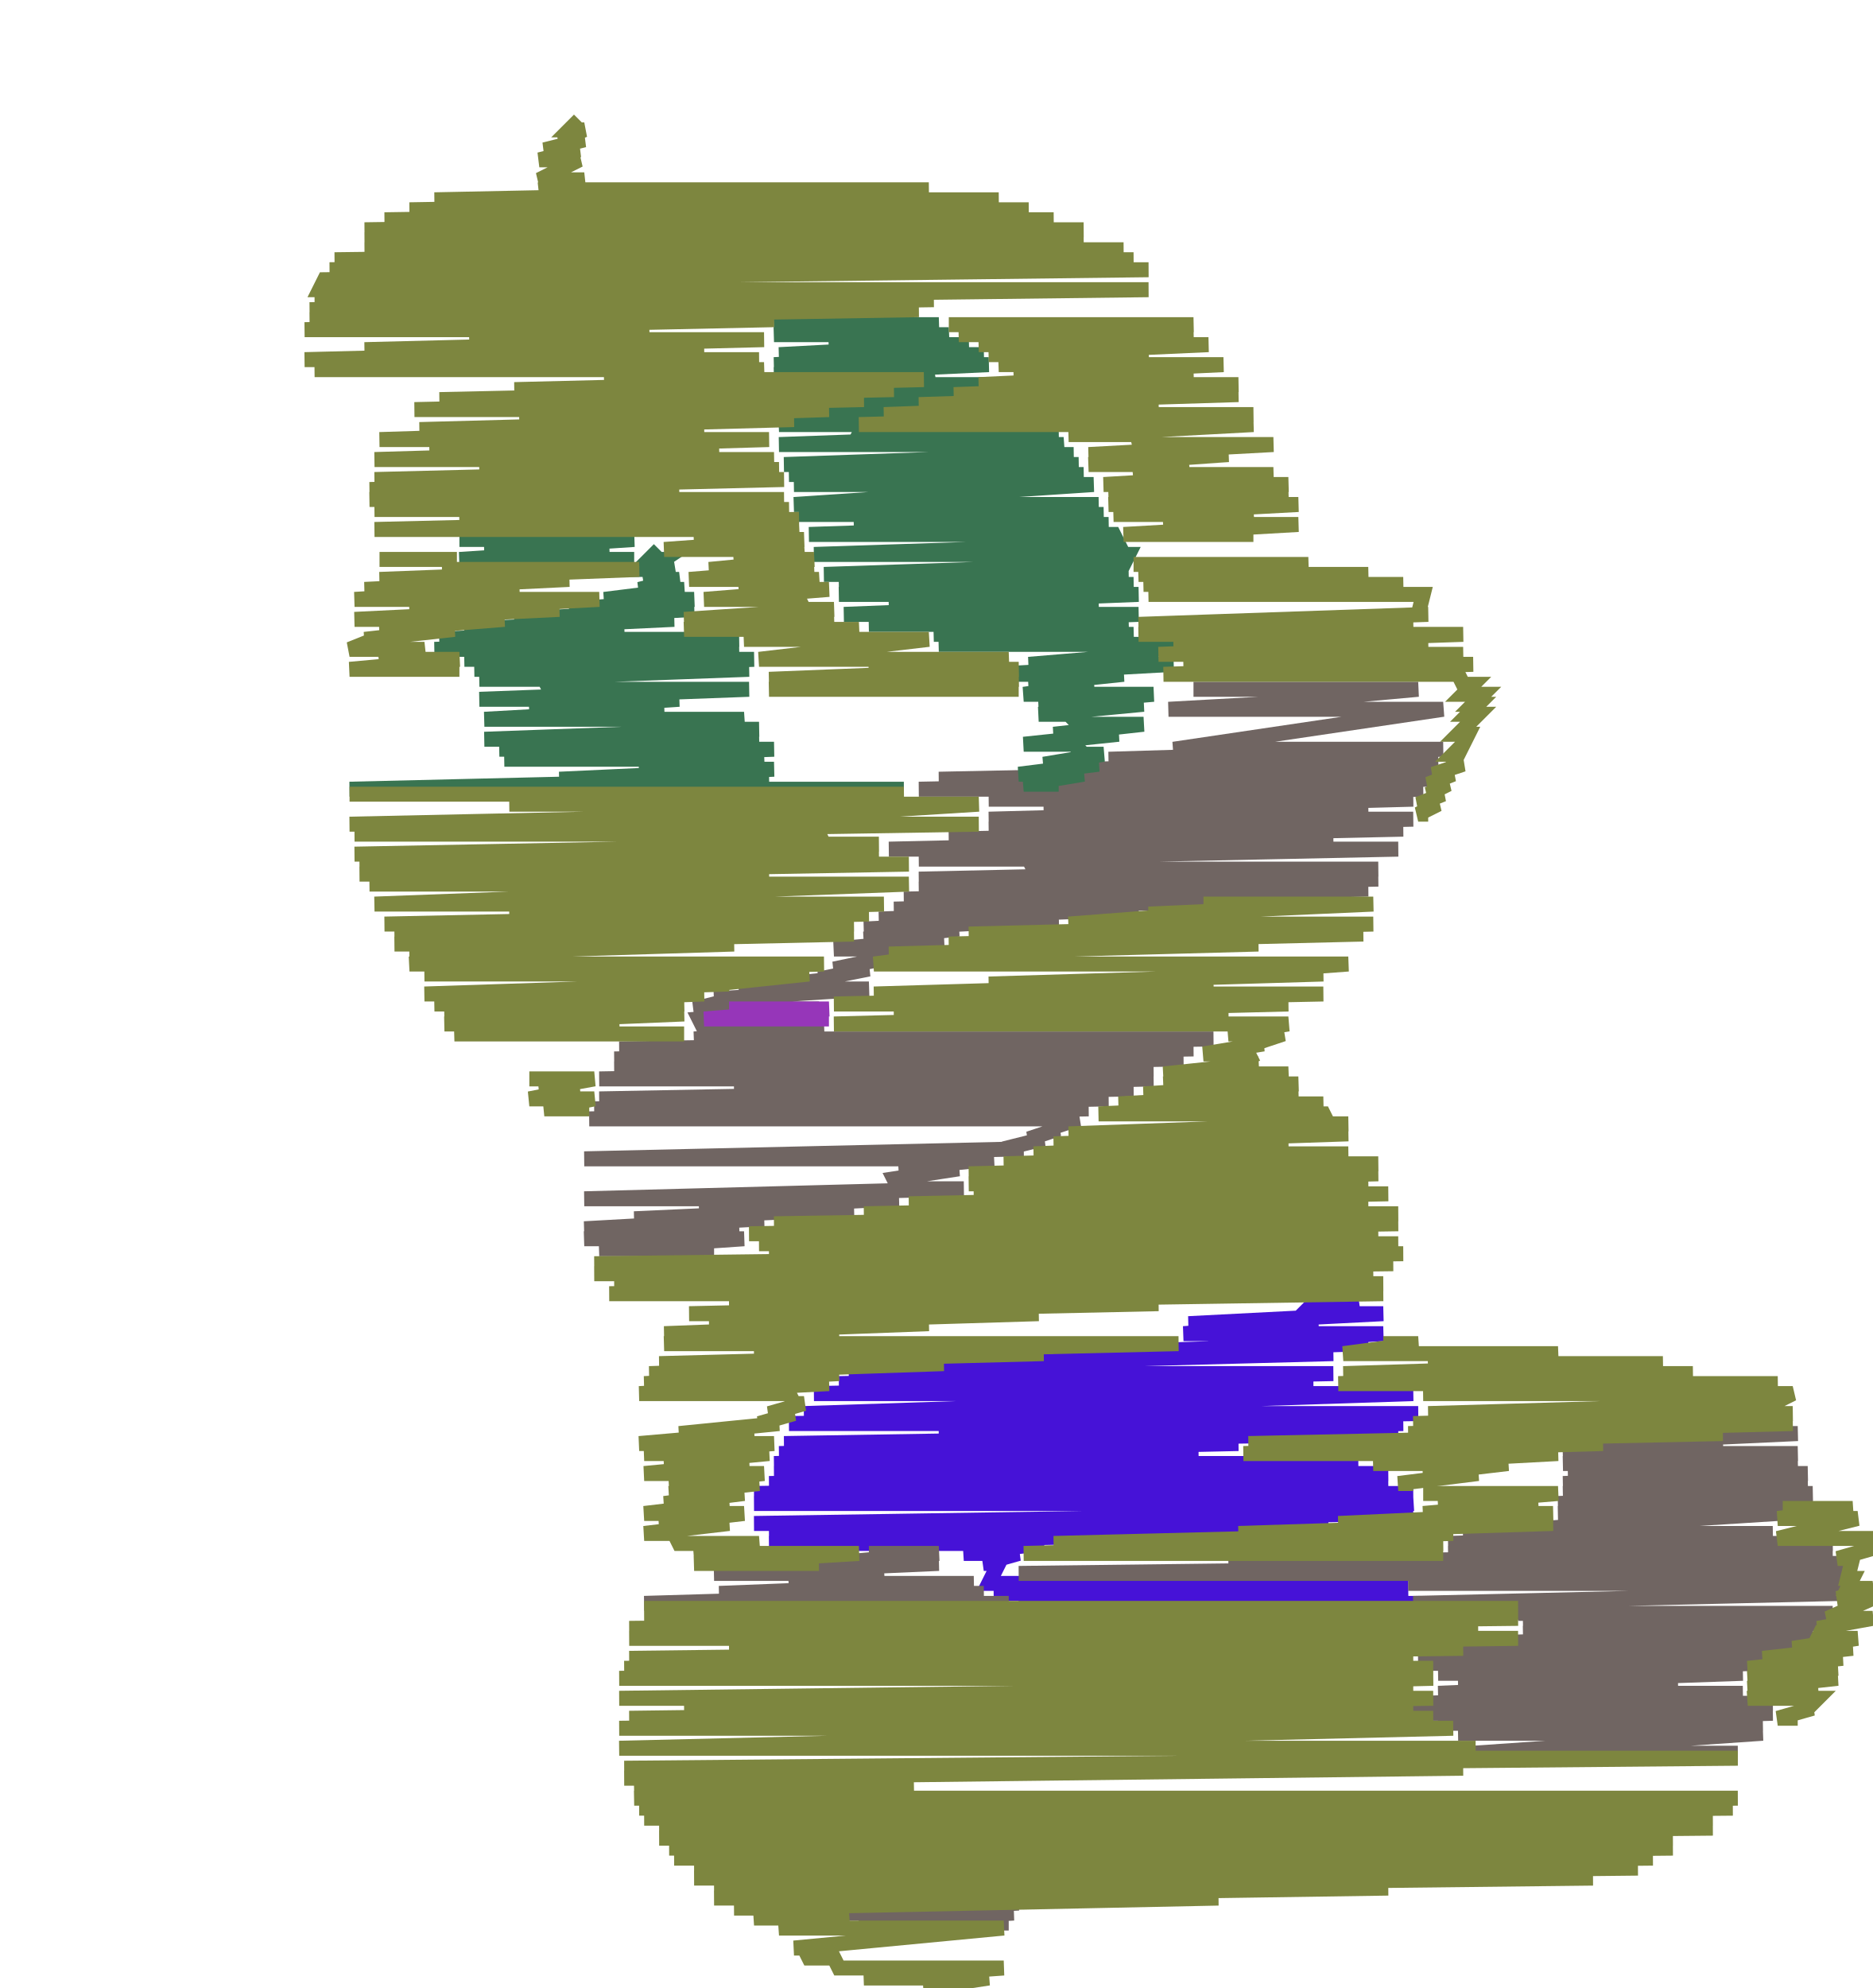
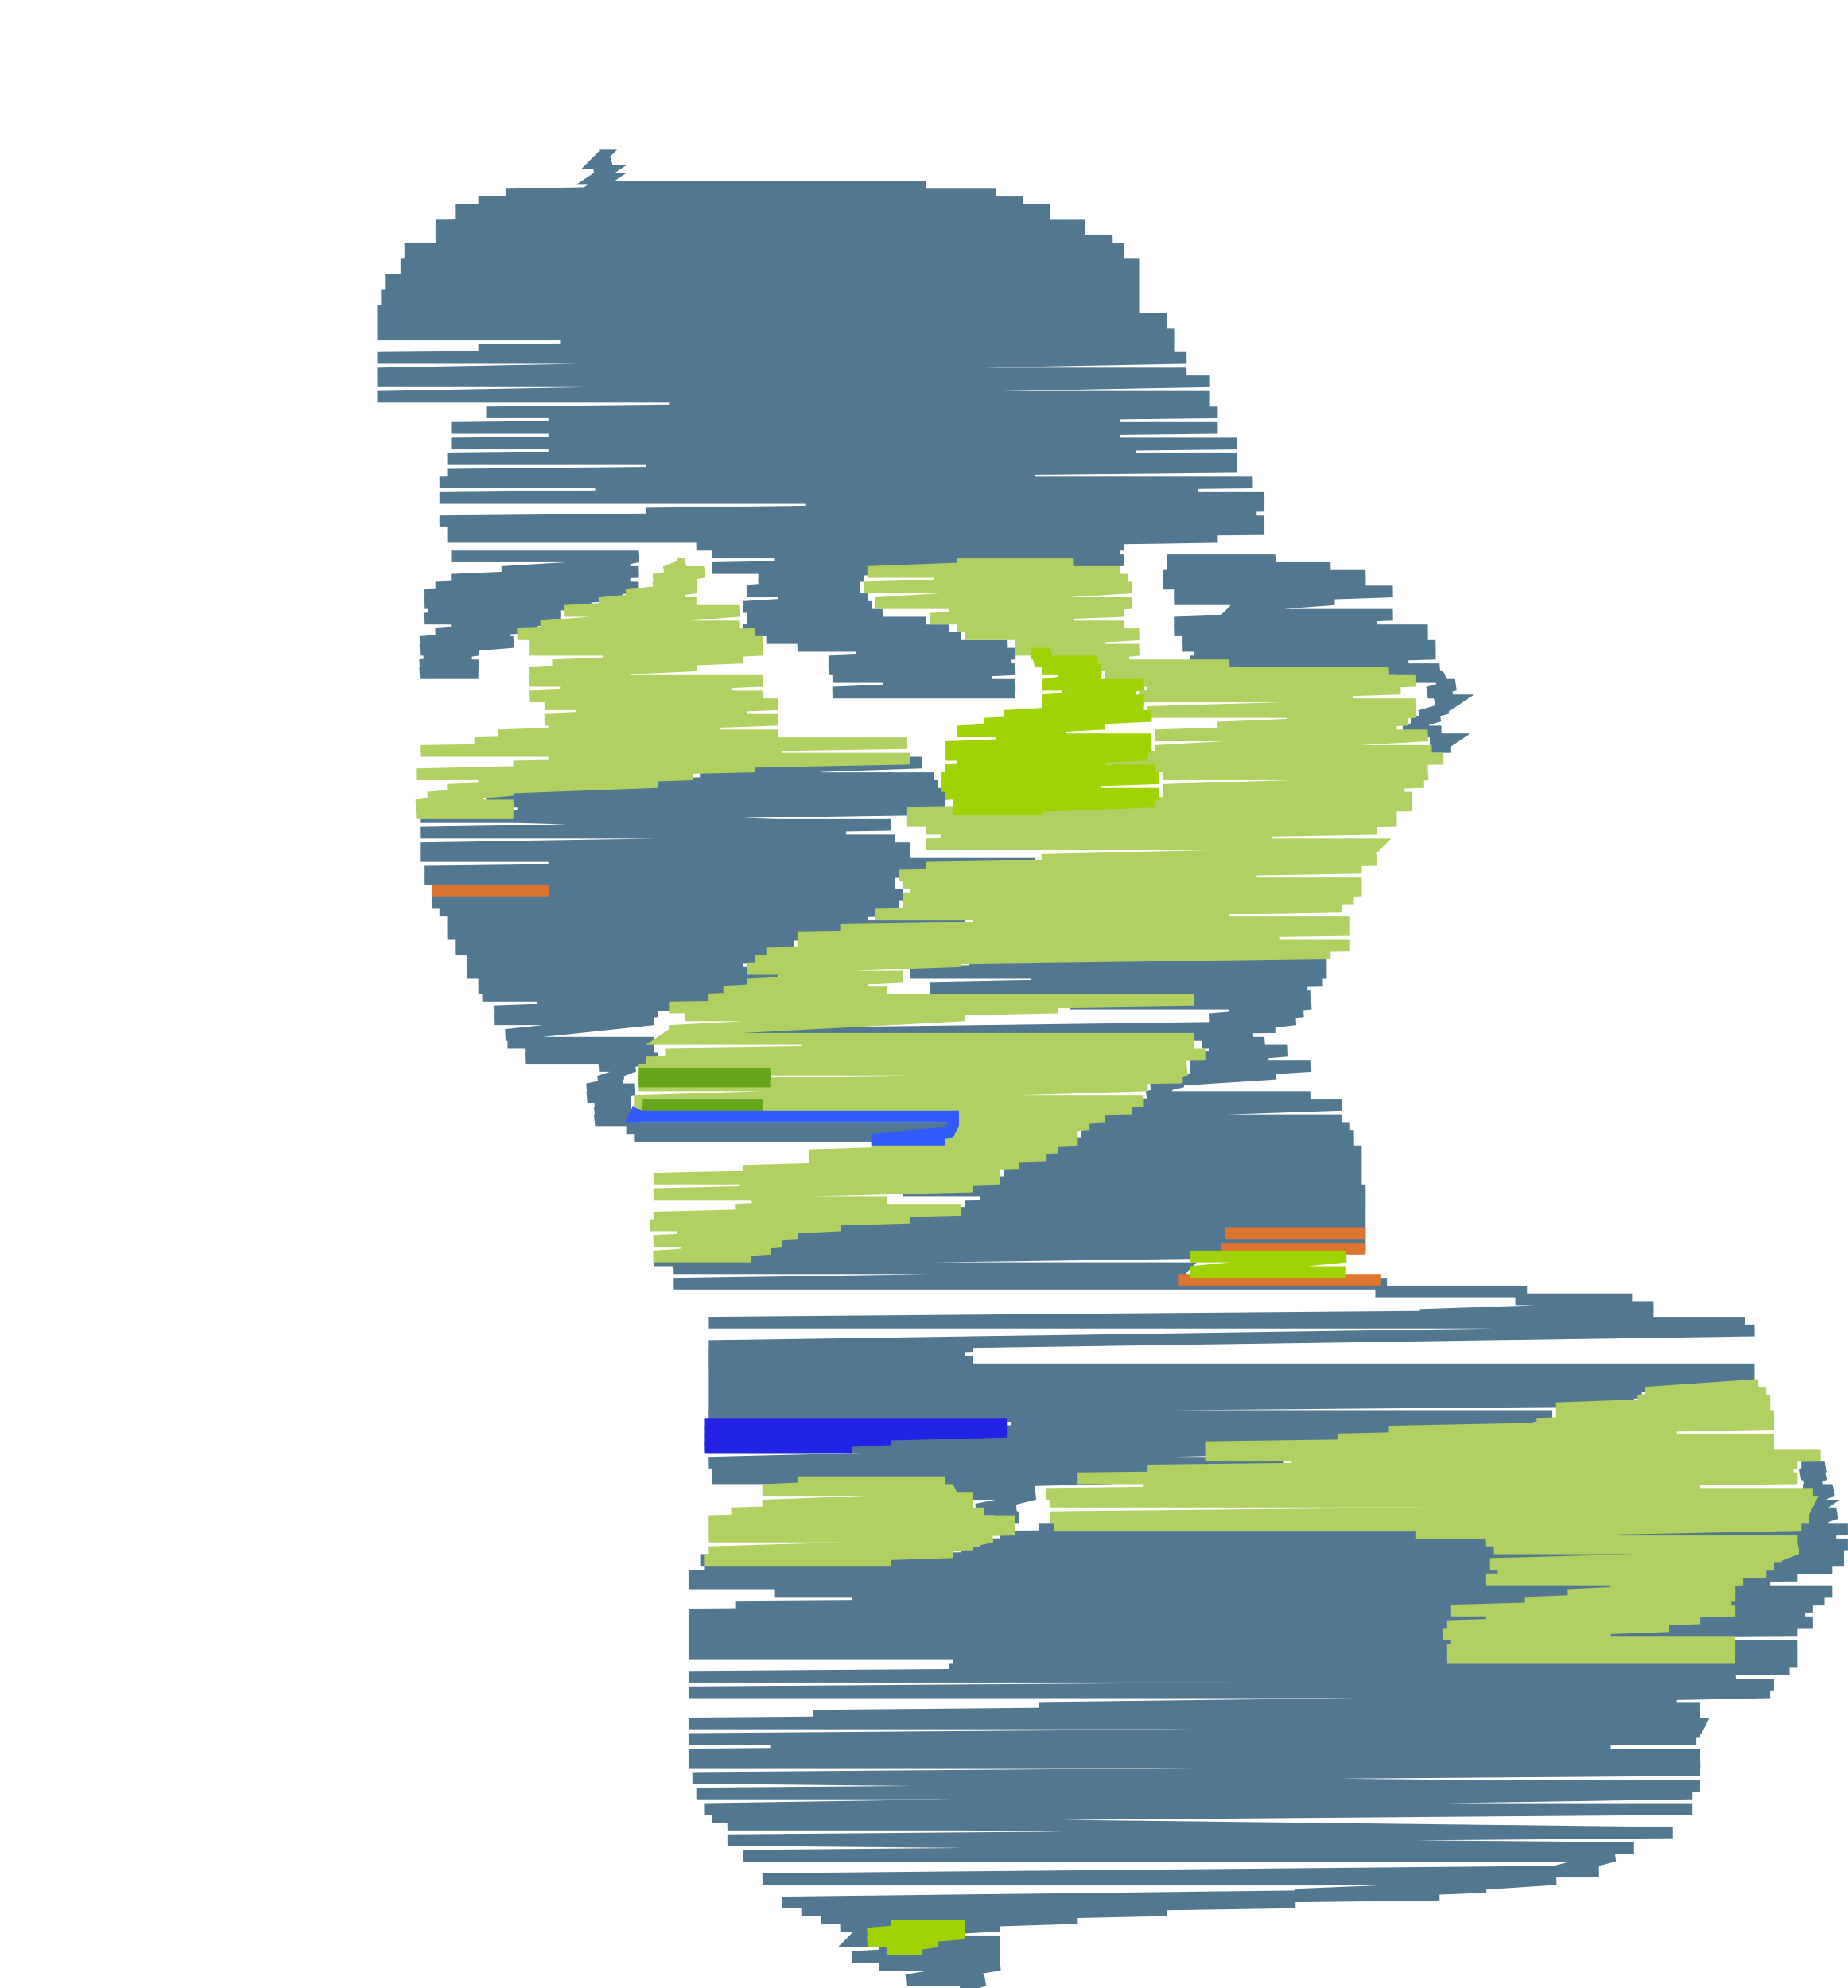
- <svg xmlns="http://www.w3.org/2000/svg" version="1.1" width="375.0" height="398.0" viewBox="0 0 375.0 398.0">
-   <path d="M 257.0,235.0 260.0,235.0 258.0,237.0 261.0,237.0 259.0,239.0 261.0,239.0 259.0,241.0 263.0,241.0 263.0,245.0 264.0,245.0 261.0,247.0 262.0,247.0 263.0,251.0 264.0,251.0 261.0,253.0 262.0,253.0 261.0,257.0 265.0,257.0 263.0,259.0 265.0,259.0 263.0,261.0 272.0,261.0 265.0,263.0 277.0,263.0 238.0,265.0 264.0,265.0 237.0,267.0 277.0,267.0 242.0,269.0 274.0,269.0 211.0,271.0 267.0,271.0 191.0,273.0 210.0,273.0 170.0,275.0 267.0,275.0 168.0,277.0 263.0,277.0 163.0,279.0 283.0,279.0 161.0,283.0 284.0,283.0 158.0,285.0 281.0,285.0 188.0,287.0 280.0,287.0 157.0,289.0 248.0,289.0 156.0,291.0 240.0,291.0 155.0,293.0 272.0,293.0 155.0,295.0 278.0,295.0 154.0,297.0 278.0,297.0 151.0,299.0 283.0,299.0 151.0,301.0 283.0,301.0 267.0,303.0 283.0,303.0 151.0,305.0 266.0,305.0 154.0,307.0 247.0,307.0 154.0,309.0 209.0,309.0 193.0,311.0 204.0,311.0 197.0,313.0 200.0,313.0 198.0,317.0 282.0,317.0 199.0,319.0 282.0,319.0 204.0,321.0 282.0,321.0 281.0,323.0 282.0,323.0 204.0,325.0 280.0,325.0 205.0,327.0 272.0,327.0 205.0,329.0 261.0,329.0 206.0,331.0 280.0,331.0 208.0,333.0 278.0,333.0 208.0,335.0 277.0,335.0 209.0,337.0 275.0,337.0 210.0,339.0 273.0,339.0 210.0,341.0 273.0,341.0 211.0,343.0 272.0,343.0 211.0,345.0 263.0,345.0" fill="none" stroke="#4612d7" stroke-width="3" />
-   <path d="M 162.0,381.0 204.0,381.0 168.0,383.0 203.0,383.0 172.0,385.0 202.0,385.0" fill="none" stroke="#706562" stroke-width="3" />
-   <path d="M 174.0,311.0 188.0,311.0 166.0,313.0 188.0,313.0 143.0,315.0 177.0,315.0 158.0,317.0 195.0,317.0 144.0,319.0 197.0,319.0 129.0,321.0 202.0,321.0 139.0,323.0 202.0,323.0 201.0,327.0 203.0,327.0" fill="none" stroke="#706562" stroke-width="3" />
-   <path d="M 347.0,287.0 360.0,287.0 317.0,289.0 345.0,289.0 313.0,291.0 360.0,291.0 313.0,293.0 360.0,293.0 314.0,295.0 362.0,295.0 313.0,297.0 362.0,297.0 313.0,299.0 363.0,299.0 312.0,301.0 363.0,301.0 312.0,303.0 356.0,303.0 293.0,307.0 355.0,307.0 290.0,309.0 367.0,309.0 290.0,311.0 367.0,311.0 246.0,313.0 370.0,313.0 204.0,315.0 370.0,315.0 282.0,317.0 369.0,317.0 367.0,319.0 369.0,319.0 283.0,321.0 304.0,321.0 305.0,323.0 367.0,323.0 305.0,325.0 365.0,325.0 305.0,327.0 363.0,327.0 295.0,329.0 363.0,329.0 284.0,331.0 358.0,331.0 284.0,333.0 352.0,333.0 288.0,335.0 349.0,335.0 292.0,337.0 336.0,337.0 288.0,339.0 349.0,339.0 285.0,341.0 355.0,341.0 279.0,343.0 355.0,343.0 288.0,345.0 353.0,345.0 292.0,347.0 353.0,347.0 295.0,351.0 348.0,351.0" fill="none" stroke="#706562" stroke-width="3" />
-   <path d="M 239.0,138.0 284.0,138.0 262.0,140.0 270.0,140.0 234.0,142.0 289.0,142.0 235.0,150.0 289.0,150.0 222.0,152.0 288.0,152.0 219.0,154.0 287.0,154.0 188.0,156.0 286.0,156.0 184.0,158.0 285.0,158.0 198.0,160.0 283.0,160.0 209.0,162.0 274.0,162.0 198.0,164.0 283.0,164.0 198.0,166.0 281.0,166.0 190.0,168.0 267.0,168.0 178.0,170.0 280.0,170.0 184.0,172.0 206.0,172.0 207.0,174.0 276.0,174.0 184.0,176.0 276.0,176.0 184.0,178.0 274.0,178.0 181.0,180.0 263.0,180.0 179.0,182.0 228.0,182.0 176.0,184.0 212.0,184.0 173.0,186.0 192.0,186.0 173.0,188.0 189.0,188.0 167.0,190.0 186.0,190.0 167.0,194.0 174.0,194.0 164.0,196.0 167.0,196.0 148.0,198.0 174.0,198.0 143.0,200.0 147.0,200.0 139.0,202.0 164.0,202.0 140.0,204.0 140.0,204.0 141.0,206.0 165.0,206.0 139.0,208.0 243.0,208.0 124.0,210.0 239.0,210.0 123.0,212.0 237.0,212.0 123.0,214.0 231.0,214.0 120.0,216.0 231.0,216.0 147.0,218.0 227.0,218.0 120.0,220.0 222.0,220.0 119.0,222.0 218.0,222.0 118.0,224.0 216.0,224.0 210.0,226.0 212.0,226.0 206.0,228.0 209.0,228.0 201.0,230.0 205.0,230.0 117.0,232.0 199.0,232.0 180.0,234.0 192.0,234.0 179.0,236.0 179.0,236.0 180.0,238.0 193.0,238.0 117.0,240.0 180.0,240.0 140.0,242.0 171.0,242.0 127.0,244.0 153.0,244.0 117.0,246.0 148.0,246.0 117.0,248.0 149.0,248.0 120.0,250.0 143.0,250.0" fill="none" stroke="#706562" stroke-width="3" />
-   <path d="M 132.0,110.0 132.0,110.0 130.0,112.0 133.0,112.0 130.0,114.0 135.0,114.0 129.0,116.0 136.0,116.0 128.0,118.0 137.0,118.0 121.0,120.0 139.0,120.0 114.0,122.0 139.0,122.0 103.0,124.0 135.0,124.0 93.0,126.0 125.0,126.0 88.0,128.0 148.0,128.0 87.0,130.0 148.0,130.0 93.0,132.0 151.0,132.0 95.0,134.0 150.0,134.0 96.0,136.0 109.0,136.0 110.0,138.0 150.0,138.0 96.0,140.0 136.0,140.0 106.0,142.0 133.0,142.0 97.0,144.0 149.0,144.0 134.0,146.0 152.0,146.0 97.0,148.0 152.0,148.0 100.0,150.0 155.0,150.0 101.0,152.0 153.0,152.0 128.0,154.0 155.0,154.0 112.0,156.0 154.0,156.0 70.0,158.0 181.0,158.0" fill="none" stroke="#397451" stroke-width="3" />
-   <path d="M 92.0,108.0 127.0,108.0 97.0,110.0 122.0,110.0 92.0,112.0 127.0,112.0" fill="none" stroke="#397451" stroke-width="3" />
-   <path d="M 157.0,63.0 183.0,63.0 155.0,65.0 188.0,65.0 155.0,67.0 190.0,67.0 166.0,69.0 194.0,69.0 156.0,71.0 197.0,71.0 155.0,73.0 198.0,73.0 155.0,75.0 187.0,75.0 181.0,77.0 198.0,77.0 176.0,79.0 194.0,79.0 168.0,81.0 187.0,81.0 161.0,83.0 180.0,83.0 156.0,85.0 173.0,85.0 172.0,87.0 212.0,87.0 156.0,89.0 213.0,89.0 199.0,91.0 215.0,91.0 157.0,93.0 216.0,93.0 158.0,95.0 217.0,95.0 159.0,97.0 219.0,97.0 159.0,101.0 220.0,101.0 160.0,103.0 221.0,103.0 171.0,105.0 222.0,105.0 162.0,107.0 223.0,107.0 224.0,109.0 224.0,109.0 163.0,111.0 226.0,111.0 225.0,113.0 225.0,113.0 165.0,115.0 226.0,115.0 168.0,117.0 227.0,117.0 168.0,119.0 228.0,119.0 178.0,121.0 220.0,121.0 169.0,123.0 228.0,123.0 174.0,125.0 226.0,125.0 187.0,127.0 227.0,127.0 188.0,129.0 233.0,129.0 230.0,131.0 230.0,131.0 206.0,133.0 235.0,133.0 199.0,135.0 225.0,135.0 206.0,137.0 219.0,137.0 205.0,139.0 231.0,139.0 208.0,141.0 229.0,141.0 208.0,143.0 214.0,143.0 216.0,145.0 229.0,145.0 211.0,147.0 224.0,147.0 205.0,149.0 215.0,149.0 217.0,151.0 221.0,151.0 209.0,153.0 220.0,153.0 204.0,155.0 217.0,155.0 205.0,157.0 212.0,157.0" fill="none" stroke="#397451" stroke-width="3" />
-   <path d="M 129.0,322.0 304.0,322.0 129.0,324.0 304.0,324.0 126.0,326.0 296.0,326.0 126.0,328.0 304.0,328.0 146.0,330.0 293.0,330.0 126.0,332.0 283.0,332.0 125.0,334.0 287.0,334.0 124.0,336.0 287.0,336.0 207.0,338.0 283.0,338.0 124.0,340.0 287.0,340.0 137.0,342.0 283.0,342.0 126.0,344.0 287.0,344.0 124.0,346.0 291.0,346.0 124.0,350.0 294.0,350.0 294.0,352.0 348.0,352.0 125.0,354.0 293.0,354.0 125.0,356.0 182.0,356.0 127.0,358.0 183.0,358.0 127.0,360.0 348.0,360.0 128.0,362.0 347.0,362.0 129.0,364.0 343.0,364.0 132.0,366.0 343.0,366.0 132.0,368.0 335.0,368.0 134.0,370.0 335.0,370.0 135.0,372.0 331.0,372.0 139.0,374.0 328.0,374.0 139.0,376.0 319.0,376.0 143.0,378.0 278.0,378.0 143.0,380.0 244.0,380.0 147.0,382.0 166.0,382.0 151.0,384.0 170.0,384.0 156.0,386.0 201.0,386.0 159.0,390.0 161.0,390.0 162.0,392.0 167.0,392.0 168.0,394.0 201.0,394.0 173.0,396.0 198.0,396.0 185.0,398.0 193.0,398.0" fill="none" stroke="#7d863f" stroke-width="3" />
-   <path d="M 357.0,302.0 371.0,302.0 356.0,304.0 372.0,304.0 356.0,308.0 374.0,308.0 374.0,310.0 375.0,310.0 368.0,312.0 371.0,312.0 370.0,316.0 371.0,316.0 370.0,318.0 375.0,318.0 368.0,320.0 375.0,320.0 366.0,324.0 375.0,324.0 364.0,326.0 365.0,326.0 364.0,328.0 372.0,328.0 359.0,330.0 371.0,330.0 353.0,332.0 369.0,332.0 350.0,334.0 368.0,334.0 350.0,336.0 368.0,336.0 350.0,338.0 364.0,338.0 350.0,340.0 364.0,340.0 362.0,342.0 363.0,342.0 356.0,344.0 360.0,344.0" fill="none" stroke="#7d863f" stroke-width="3" />
-   <path d="M 285.0,299.0 312.0,299.0 288.0,301.0 308.0,301.0 285.0,303.0 311.0,303.0 268.0,305.0 311.0,305.0 248.0,307.0 291.0,307.0 211.0,309.0 289.0,309.0 205.0,311.0 289.0,311.0" fill="none" stroke="#7d863f" stroke-width="3" />
-   <path d="M 277.0,269.0 284.0,269.0 269.0,271.0 312.0,271.0 286.0,273.0 333.0,273.0 269.0,275.0 339.0,275.0 268.0,277.0 356.0,277.0 285.0,279.0 359.0,279.0 355.0,281.0 355.0,281.0 286.0,283.0 359.0,283.0 283.0,285.0 359.0,285.0 282.0,287.0 345.0,287.0 250.0,289.0 321.0,289.0 249.0,291.0 312.0,291.0 275.0,293.0 302.0,293.0 285.0,295.0 296.0,295.0 280.0,297.0 283.0,297.0" fill="none" stroke="#7d863f" stroke-width="3" />
-   <path d="M 106.0,216.0 119.0,216.0 108.0,218.0 116.0,218.0 106.0,220.0 119.0,220.0 109.0,222.0 118.0,222.0" fill="none" stroke="#7d863f" stroke-width="3" />
-   <path d="M 241.0,181.0 275.0,181.0 230.0,183.0 240.0,183.0 214.0,185.0 275.0,185.0 194.0,187.0 273.0,187.0 190.0,189.0 252.0,189.0 178.0,191.0 190.0,191.0 175.0,193.0 270.0,193.0 243.0,195.0 265.0,195.0 198.0,197.0 243.0,197.0 175.0,199.0 265.0,199.0 167.0,201.0 258.0,201.0 179.0,203.0 246.0,203.0 167.0,205.0 258.0,205.0 246.0,207.0 257.0,207.0 251.0,209.0 253.0,209.0 241.0,211.0 250.0,211.0 251.0,213.0 252.0,213.0 233.0,215.0 258.0,215.0 233.0,217.0 260.0,217.0 229.0,219.0 260.0,219.0 224.0,221.0 265.0,221.0 220.0,223.0 265.0,223.0 266.0,225.0 270.0,225.0 214.0,227.0 270.0,227.0 211.0,229.0 258.0,229.0 207.0,231.0 270.0,231.0 201.0,233.0 276.0,233.0 194.0,235.0 276.0,235.0 194.0,237.0 274.0,237.0 195.0,239.0 278.0,239.0 182.0,241.0 274.0,241.0 173.0,243.0 280.0,243.0 155.0,245.0 280.0,245.0 150.0,247.0 276.0,247.0 152.0,249.0 280.0,249.0 154.0,251.0 281.0,251.0 119.0,253.0 279.0,253.0 119.0,255.0 275.0,255.0 123.0,257.0 277.0,257.0 122.0,259.0 277.0,259.0 146.0,261.0 232.0,261.0 138.0,263.0 208.0,263.0 142.0,265.0 186.0,265.0 133.0,267.0 168.0,267.0 133.0,269.0 236.0,269.0 151.0,271.0 209.0,271.0 132.0,273.0 189.0,273.0 130.0,275.0 168.0,275.0 129.0,277.0 166.0,277.0 128.0,279.0 158.0,279.0 159.0,281.0 161.0,281.0 154.0,283.0 159.0,283.0 152.0,285.0 156.0,285.0 136.0,287.0 151.0,287.0 128.0,289.0 155.0,289.0 129.0,291.0 154.0,291.0 133.0,293.0 150.0,293.0 129.0,295.0 153.0,295.0 134.0,297.0 152.0,297.0 134.0,299.0 149.0,299.0 133.0,301.0 146.0,301.0 129.0,303.0 149.0,303.0 132.0,305.0 146.0,305.0 129.0,307.0 135.0,307.0 136.0,309.0 152.0,309.0 139.0,311.0 172.0,311.0 139.0,313.0 164.0,313.0" fill="none" stroke="#7d863f" stroke-width="3" />
-   <path d="M 70.0,159.0 181.0,159.0 102.0,161.0 196.0,161.0 164.0,163.0 164.0,163.0 70.0,165.0 196.0,165.0 71.0,167.0 164.0,167.0 165.0,169.0 176.0,169.0 71.0,171.0 176.0,171.0 72.0,173.0 182.0,173.0 72.0,175.0 154.0,175.0 74.0,177.0 182.0,177.0 75.0,181.0 177.0,181.0 102.0,183.0 174.0,183.0 77.0,185.0 171.0,185.0 79.0,187.0 171.0,187.0 79.0,189.0 147.0,189.0 82.0,191.0 102.0,191.0 82.0,193.0 165.0,193.0 85.0,195.0 162.0,195.0 143.0,197.0 146.0,197.0 85.0,199.0 141.0,199.0 87.0,201.0 137.0,201.0 89.0,203.0 137.0,203.0 89.0,205.0 124.0,205.0 91.0,207.0 137.0,207.0" fill="none" stroke="#7d863f" stroke-width="3" />
-   <path d="M 227.0,113.0 262.0,113.0 228.0,115.0 274.0,115.0 229.0,117.0 281.0,117.0 230.0,119.0 285.0,119.0 284.0,123.0 286.0,123.0 228.0,125.0 283.0,125.0 228.0,127.0 293.0,127.0 235.0,129.0 286.0,129.0 232.0,131.0 293.0,131.0 237.0,133.0 295.0,133.0 233.0,135.0 292.0,135.0 293.0,137.0 295.0,137.0 293.0,139.0 297.0,139.0 295.0,141.0 296.0,141.0 294.0,143.0 296.0,143.0 294.0,145.0 294.0,145.0 292.0,147.0 294.0,147.0 293.0,149.0 293.0,149.0 291.0,151.0 292.0,151.0 291.0,153.0 293.0,153.0 287.0,155.0 291.0,155.0 286.0,157.0 290.0,157.0 286.0,159.0 289.0,159.0 284.0,161.0 288.0,161.0 284.0,163.0 286.0,163.0" fill="none" stroke="#7d863f" stroke-width="3" />
-   <path d="M 76.0,112.0 90.0,112.0 90.0,114.0 128.0,114.0 76.0,116.0 114.0,116.0 73.0,118.0 104.0,118.0 71.0,120.0 120.0,120.0 82.0,122.0 112.0,122.0 71.0,124.0 101.0,124.0 76.0,126.0 91.0,126.0 73.0,128.0 75.0,128.0 70.0,130.0 85.0,130.0 76.0,132.0 92.0,132.0 70.0,134.0 92.0,134.0" fill="none" stroke="#7d863f" stroke-width="3" />
-   <path d="M 190.0,65.0 239.0,65.0 192.0,67.0 239.0,67.0 196.0,69.0 242.0,69.0 198.0,71.0 230.0,71.0 200.0,73.0 245.0,73.0 203.0,75.0 239.0,75.0 196.0,77.0 248.0,77.0 191.0,79.0 248.0,79.0 184.0,81.0 232.0,81.0 177.0,83.0 251.0,83.0 172.0,85.0 251.0,85.0 214.0,87.0 231.0,87.0 227.0,89.0 255.0,89.0 218.0,91.0 246.0,91.0 218.0,93.0 238.0,93.0 227.0,95.0 255.0,95.0 221.0,97.0 258.0,97.0 222.0,99.0 258.0,99.0 222.0,101.0 260.0,101.0 223.0,103.0 251.0,103.0 233.0,105.0 260.0,105.0 225.0,107.0 251.0,107.0" fill="none" stroke="#7d863f" stroke-width="3" />
-   <path d="M 116.0,24.0 116.0,24.0 114.0,26.0 117.0,26.0 112.0,28.0 117.0,28.0 109.0,30.0 116.0,30.0 108.0,32.0 116.0,32.0 108.0,36.0 117.0,36.0 108.0,38.0 186.0,38.0 87.0,40.0 200.0,40.0 82.0,42.0 206.0,42.0 77.0,44.0 211.0,44.0 73.0,46.0 217.0,46.0 73.0,48.0 217.0,48.0 73.0,50.0 225.0,50.0 67.0,52.0 227.0,52.0 66.0,54.0 230.0,54.0 65.0,56.0 65.0,56.0 64.0,58.0 230.0,58.0 63.0,60.0 187.0,60.0 62.0,62.0 184.0,62.0 62.0,64.0 155.0,64.0 61.0,66.0 130.0,66.0 94.0,68.0 153.0,68.0 73.0,70.0 141.0,70.0 61.0,72.0 152.0,72.0 63.0,74.0 153.0,74.0 121.0,76.0 185.0,76.0 103.0,78.0 179.0,78.0 88.0,80.0 173.0,80.0 83.0,82.0 166.0,82.0 104.0,84.0 159.0,84.0 84.0,86.0 141.0,86.0 76.0,88.0 154.0,88.0 86.0,90.0 144.0,90.0 75.0,92.0 155.0,92.0 96.0,94.0 156.0,94.0 75.0,96.0 157.0,96.0 74.0,98.0 136.0,98.0 74.0,100.0 157.0,100.0 75.0,102.0 158.0,102.0 92.0,104.0 160.0,104.0 75.0,106.0 160.0,106.0 139.0,108.0 161.0,108.0 133.0,110.0 161.0,110.0 147.0,112.0 163.0,112.0 142.0,114.0 163.0,114.0 138.0,116.0 164.0,116.0 148.0,118.0 166.0,118.0 141.0,120.0 160.0,120.0 161.0,122.0 167.0,122.0 137.0,124.0 167.0,124.0 137.0,126.0 172.0,126.0 149.0,128.0 186.0,128.0 152.0,132.0 202.0,132.0 174.0,134.0 204.0,134.0 154.0,136.0 204.0,136.0 154.0,138.0 204.0,138.0" fill="none" stroke="#7d863f" stroke-width="3" />
-   <path d="M 146.0,202.0 166.0,202.0 141.0,204.0 166.0,204.0" fill="none" stroke="#9636b9" stroke-width="3" />
+ <svg xmlns="http://www.w3.org/2000/svg" version="1.1" width="475.0" height="511.0" viewBox="0 0 475.0 511.0">
+   <path d="M 463.0,377.0 469.0,377.0 463.0,379.0 469.0,379.0 464.0,381.0 468.0,381.0 464.0,383.0 471.0,383.0 467.0,385.0 467.0,385.0 466.0,387.0 468.0,387.0 465.0,389.0 472.0,389.0 466.0,391.0 470.0,391.0 267.0,393.0 475.0,393.0 257.0,395.0 472.0,395.0 252.0,397.0 475.0,397.0 247.0,399.0 474.0,399.0 180.0,401.0 474.0,401.0 181.0,403.0 471.0,403.0 177.0,405.0 462.0,405.0 177.0,407.0 455.0,407.0 199.0,409.0 471.0,409.0 219.0,411.0 469.0,411.0 189.0,413.0 466.0,413.0 177.0,415.0 464.0,415.0 177.0,417.0 466.0,417.0 177.0,419.0 462.0,419.0 177.0,421.0 446.0,421.0 177.0,423.0 462.0,423.0 177.0,425.0 462.0,425.0 245.0,427.0 462.0,427.0 244.0,429.0 460.0,429.0 177.0,431.0 446.0,431.0 437.0,433.0 456.0,433.0 177.0,435.0 455.0,435.0 358.0,437.0 431.0,437.0 267.0,439.0 437.0,439.0 209.0,441.0 437.0,441.0 177.0,443.0 437.0,443.0 436.0,445.0 437.0,445.0 177.0,447.0 436.0,447.0 198.0,449.0 414.0,449.0 177.0,451.0 437.0,451.0 177.0,453.0 437.0,453.0 403.0,455.0 437.0,455.0 178.0,457.0 179.0,457.0 372.0,459.0 437.0,459.0 179.0,461.0 435.0,461.0 181.0,465.0 435.0,465.0 183.0,467.0 249.0,467.0 187.0,469.0 248.0,469.0 420.0,471.0 430.0,471.0 187.0,473.0 191.0,473.0 415.0,475.0 420.0,475.0 191.0,477.0 415.0,477.0 400.0,481.0 411.0,481.0 196.0,483.0 400.0,483.0 370.0,485.0 382.0,485.0 333.0,487.0 370.0,487.0 201.0,489.0 333.0,489.0 206.0,491.0 300.0,491.0 211.0,493.0 277.0,493.0 216.0,495.0 257.0,495.0 219.0,497.0 221.0,497.0 219.0,499.0 257.0,499.0 226.0,501.0 257.0,501.0 219.0,503.0 257.0,503.0 226.0,505.0 257.0,505.0 233.0,509.0 253.0,509.0 247.0,511.0 251.0,511.0" fill="none" stroke="#517890" stroke-width="3" />
+   <path d="M 249.0,248.0 341.0,248.0 234.0,250.0 341.0,250.0 265.0,252.0 340.0,252.0 239.0,254.0 336.0,254.0 309.0,256.0 337.0,256.0 275.0,258.0 337.0,258.0 316.0,260.0 335.0,260.0 311.0,262.0 333.0,262.0 316.0,264.0 328.0,264.0 176.0,266.0 322.0,266.0 309.0,268.0 325.0,268.0 311.0,270.0 331.0,270.0 307.0,272.0 326.0,272.0 306.0,274.0 337.0,274.0 306.0,276.0 328.0,276.0 297.0,278.0 304.0,278.0 296.0,280.0 301.0,280.0 295.0,282.0 337.0,282.0 293.0,284.0 345.0,284.0 286.0,286.0 291.0,286.0 282.0,288.0 345.0,288.0 279.0,290.0 347.0,290.0 278.0,292.0 348.0,292.0 274.0,294.0 348.0,294.0 271.0,296.0 350.0,296.0 267.0,298.0 350.0,298.0 259.0,300.0 350.0,300.0 258.0,302.0 350.0,302.0 253.0,304.0 350.0,304.0 232.0,306.0 351.0,306.0 252.0,308.0 351.0,308.0 248.0,310.0 351.0,310.0 236.0,312.0 351.0,312.0 218.0,314.0 351.0,314.0 207.0,316.0 351.0,316.0 203.0,318.0 351.0,318.0 200.0,320.0 351.0,320.0 195.0,322.0 313.0,322.0 168.0,324.0 193.0,324.0 173.0,326.0 304.0,326.0 302.0,328.0 305.0,328.0 173.0,330.0 355.0,330.0 355.0,332.0 391.0,332.0 391.0,334.0 418.0,334.0 418.0,336.0 425.0,336.0 365.0,338.0 425.0,338.0 182.0,340.0 447.0,340.0 447.0,342.0 451.0,342.0 182.0,346.0 250.0,346.0 182.0,348.0 248.0,348.0 182.0,350.0 250.0,350.0 182.0,352.0 451.0,352.0 182.0,354.0 451.0,354.0 182.0,356.0 451.0,356.0 182.0,358.0 422.0,358.0 182.0,360.0 420.0,360.0 182.0,362.0 237.0,362.0 182.0,364.0 399.0,364.0 260.0,366.0 394.0,366.0 250.0,368.0 389.0,368.0 221.0,370.0 355.0,370.0 182.0,372.0 342.0,372.0 182.0,376.0 330.0,376.0 183.0,378.0 330.0,378.0 183.0,380.0 286.0,380.0 204.0,382.0 266.0,382.0 246.0,384.0 266.0,384.0 258.0,386.0 261.0,386.0 251.0,388.0 261.0,388.0 256.0,390.0 262.0,390.0" fill="none" stroke="#517890" stroke-width="3" />
+   <path d="M 212.0,196.0 237.0,196.0 180.0,198.0 211.0,198.0 180.0,200.0 240.0,200.0 146.0,202.0 241.0,202.0 126.0,204.0 244.0,204.0 125.0,206.0 243.0,206.0 133.0,208.0 239.0,208.0 108.0,210.0 133.0,210.0 200.0,212.0 229.0,212.0 108.0,214.0 216.0,214.0 216.0,216.0 230.0,216.0 108.0,218.0 234.0,218.0 108.0,220.0 234.0,220.0 141.0,222.0 266.0,222.0 109.0,224.0 236.0,224.0 109.0,226.0 230.0,226.0 111.0,228.0 230.0,228.0 111.0,230.0 232.0,230.0 111.0,232.0 231.0,232.0 113.0,234.0 230.0,234.0 115.0,236.0 223.0,236.0 115.0,238.0 248.0,238.0 115.0,240.0 214.0,240.0 117.0,242.0 204.0,242.0 117.0,244.0 203.0,244.0 120.0,246.0 195.0,246.0 120.0,248.0 191.0,248.0 120.0,250.0 200.0,250.0 123.0,252.0 200.0,252.0 123.0,254.0 190.0,254.0 124.0,256.0 184.0,256.0 138.0,258.0 180.0,258.0 127.0,260.0 169.0,260.0 127.0,262.0 168.0,262.0 130.0,266.0 132.0,266.0 132.0,268.0 168.0,268.0 135.0,270.0 168.0,270.0 135.0,272.0 169.0,272.0 154.0,274.0 163.0,274.0 158.0,276.0 160.0,276.0 154.0,278.0 160.0,278.0 151.0,280.0 163.0,280.0 151.0,282.0 162.0,282.0 153.0,284.0 162.0,284.0 153.0,286.0 162.0,286.0 153.0,288.0 244.0,288.0 161.0,290.0 244.0,290.0 163.0,292.0 243.0,292.0" fill="none" stroke="#517890" stroke-width="3" />
+   <path d="M 300.0,144.0 328.0,144.0 300.0,146.0 342.0,146.0 299.0,148.0 351.0,148.0 299.0,150.0 351.0,150.0 302.0,152.0 358.0,152.0 302.0,154.0 343.0,154.0 317.0,156.0 318.0,156.0 316.0,158.0 358.0,158.0 302.0,160.0 354.0,160.0 302.0,162.0 367.0,162.0 304.0,164.0 367.0,164.0 304.0,166.0 369.0,166.0 307.0,168.0 369.0,168.0 306.0,170.0 362.0,170.0 319.0,172.0 370.0,172.0 359.0,174.0 370.0,174.0 371.0,176.0 374.0,176.0 367.0,178.0 373.0,178.0 369.0,180.0 374.0,180.0 371.0,182.0 372.0,182.0 365.0,184.0 370.0,184.0 363.0,186.0 367.0,186.0 361.0,188.0 369.0,188.0 369.0,190.0 373.0,190.0 370.0,192.0 373.0,192.0" fill="none" stroke="#517890" stroke-width="3" />
+   <path d="M 116.0,143.0 164.0,143.0 155.0,145.0 162.0,145.0 129.0,147.0 164.0,147.0 116.0,149.0 162.0,149.0 112.0,151.0 164.0,151.0 109.0,153.0 160.0,153.0 109.0,155.0 152.0,155.0 110.0,157.0 144.0,157.0 109.0,159.0 144.0,159.0 116.0,161.0 138.0,161.0 112.0,163.0 131.0,163.0 108.0,165.0 132.0,165.0 108.0,167.0 123.0,167.0 109.0,169.0 121.0,169.0 108.0,171.0 123.0,171.0 108.0,173.0 123.0,173.0" fill="none" stroke="#517890" stroke-width="3" />
+   <path d="M 154.0,40.0 155.0,40.0 153.0,42.0 157.0,42.0 153.0,44.0 156.0,44.0 153.0,46.0 156.0,46.0 153.0,48.0 238.0,48.0 130.0,50.0 256.0,50.0 123.0,52.0 263.0,52.0 117.0,54.0 270.0,54.0 117.0,56.0 270.0,56.0 112.0,58.0 279.0,58.0 112.0,60.0 279.0,60.0 112.0,62.0 286.0,62.0 104.0,64.0 289.0,64.0 104.0,66.0 289.0,66.0 103.0,68.0 293.0,68.0 103.0,70.0 293.0,70.0 99.0,72.0 293.0,72.0 99.0,74.0 293.0,74.0 98.0,76.0 293.0,76.0 98.0,78.0 293.0,78.0 97.0,80.0 293.0,80.0 97.0,82.0 300.0,82.0 97.0,84.0 300.0,84.0 97.0,86.0 302.0,86.0 144.0,88.0 302.0,88.0 123.0,90.0 302.0,90.0 97.0,92.0 305.0,92.0 97.0,96.0 305.0,96.0 97.0,98.0 311.0,98.0 97.0,102.0 311.0,102.0 172.0,104.0 311.0,104.0 125.0,106.0 313.0,106.0 141.0,108.0 288.0,108.0 116.0,110.0 313.0,110.0 141.0,112.0 288.0,112.0 116.0,114.0 318.0,114.0 141.0,116.0 292.0,116.0 115.0,118.0 318.0,118.0 166.0,120.0 318.0,120.0 115.0,122.0 266.0,122.0 113.0,124.0 322.0,124.0 153.0,126.0 308.0,126.0 113.0,128.0 325.0,128.0 207.0,130.0 325.0,130.0 166.0,132.0 323.0,132.0 113.0,134.0 325.0,134.0 115.0,136.0 325.0,136.0 115.0,138.0 313.0,138.0 179.0,140.0 289.0,140.0 183.0,142.0 288.0,142.0 199.0,144.0 289.0,144.0 183.0,146.0 229.0,146.0 195.0,148.0 222.0,148.0 195.0,150.0 221.0,150.0 192.0,152.0 221.0,152.0 200.0,154.0 223.0,154.0 191.0,156.0 224.0,156.0 192.0,158.0 227.0,158.0 192.0,160.0 238.0,160.0 191.0,162.0 244.0,162.0 197.0,164.0 247.0,164.0 205.0,166.0 259.0,166.0 220.0,168.0 261.0,168.0 213.0,170.0 260.0,170.0 213.0,172.0 261.0,172.0 214.0,174.0 255.0,174.0 227.0,176.0 261.0,176.0 214.0,178.0 261.0,178.0" fill="none" stroke="#517890" stroke-width="3" />
+   <path d="M 303.0,329.0 355.0,329.0" fill="none" stroke="#dd7430" stroke-width="3" />
+   <path d="M 314.0,321.0 351.0,321.0" fill="none" stroke="#dd7430" stroke-width="3" />
+   <path d="M 315.0,317.0 351.0,317.0" fill="none" stroke="#dd7430" stroke-width="3" />
+   <path d="M 111.0,229.0 141.0,229.0" fill="none" stroke="#dd7430" stroke-width="3" />
+   <path d="M 205.0,381.0 243.0,381.0 196.0,383.0 244.0,383.0 245.0,385.0 250.0,385.0 196.0,387.0 250.0,387.0 188.0,389.0 253.0,389.0 182.0,391.0 261.0,391.0 182.0,393.0 261.0,393.0 182.0,395.0 255.0,395.0 246.0,397.0 250.0,397.0 182.0,399.0 245.0,399.0 181.0,401.0 229.0,401.0" fill="none" stroke="#b1d062" stroke-width="3" />
+   <path d="M 452.0,356.0 452.0,356.0 423.0,358.0 454.0,358.0 421.0,360.0 455.0,360.0 400.0,362.0 455.0,362.0 400.0,364.0 456.0,364.0 395.0,366.0 456.0,366.0 357.0,368.0 431.0,368.0 344.0,370.0 456.0,370.0 310.0,372.0 456.0,372.0 310.0,374.0 468.0,374.0 332.0,376.0 462.0,376.0 295.0,378.0 461.0,378.0 277.0,380.0 462.0,380.0 294.0,382.0 437.0,382.0 269.0,384.0 466.0,384.0 270.0,386.0 465.0,386.0 464.0,388.0 464.0,388.0 270.0,390.0 465.0,390.0 271.0,392.0 463.0,392.0 364.0,394.0 416.0,394.0 382.0,396.0 462.0,396.0 384.0,398.0 462.0,398.0 457.0,400.0 458.0,400.0 383.0,402.0 456.0,402.0 385.0,404.0 454.0,404.0 382.0,406.0 448.0,406.0 414.0,408.0 446.0,408.0 403.0,410.0 446.0,410.0 392.0,412.0 445.0,412.0 373.0,414.0 446.0,414.0 382.0,416.0 437.0,416.0 372.0,418.0 429.0,418.0 371.0,420.0 414.0,420.0 373.0,422.0 446.0,422.0 372.0,424.0 446.0,424.0 372.0,426.0 446.0,426.0" fill="none" stroke="#b1d062" stroke-width="3" />
+   <path d="M 246.0,145.0 276.0,145.0 223.0,147.0 288.0,147.0 240.0,149.0 290.0,149.0 222.0,151.0 291.0,151.0 225.0,155.0 291.0,155.0 244.0,157.0 289.0,157.0 239.0,159.0 276.0,159.0 246.0,161.0 289.0,161.0 248.0,163.0 293.0,163.0 261.0,165.0 284.0,165.0 261.0,167.0 293.0,167.0 271.0,169.0 290.0,169.0 283.0,171.0 316.0,171.0 284.0,173.0 357.0,173.0 284.0,175.0 364.0,175.0 295.0,177.0 360.0,177.0 293.0,179.0 346.0,179.0 347.0,181.0 364.0,181.0 295.0,183.0 364.0,183.0 331.0,185.0 362.0,185.0 313.0,187.0 359.0,187.0 297.0,189.0 367.0,189.0 297.0,193.0 368.0,193.0 282.0,195.0 371.0,195.0 286.0,197.0 367.0,197.0 299.0,199.0 367.0,199.0 351.0,201.0 366.0,201.0 299.0,203.0 361.0,203.0 299.0,205.0 363.0,205.0 269.0,207.0 363.0,207.0 233.0,209.0 359.0,209.0 233.0,211.0 359.0,211.0 238.0,213.0 354.0,213.0 242.0,215.0 327.0,215.0 238.0,217.0 354.0,217.0 352.0,219.0 353.0,219.0 268.0,221.0 354.0,221.0 238.0,223.0 350.0,223.0 231.0,225.0 323.0,225.0 232.0,227.0 350.0,227.0 234.0,229.0 350.0,229.0 232.0,231.0 348.0,231.0 232.0,233.0 345.0,233.0 225.0,235.0 316.0,235.0 250.0,237.0 347.0,237.0 216.0,239.0 347.0,239.0 205.0,241.0 329.0,241.0 205.0,243.0 347.0,243.0 197.0,245.0 342.0,245.0 194.0,247.0 247.0,247.0 192.0,249.0 201.0,249.0 202.0,251.0 232.0,251.0 192.0,253.0 223.0,253.0 186.0,255.0 228.0,255.0 182.0,257.0 307.0,257.0 172.0,259.0 272.0,259.0 176.0,261.0 248.0,261.0 172.0,265.0 174.0,265.0 171.0,267.0 307.0,267.0 206.0,269.0 307.0,269.0 171.0,271.0 310.0,271.0 166.0,273.0 305.0,273.0 164.0,275.0 305.0,275.0 296.0,277.0 304.0,277.0 164.0,279.0 295.0,279.0 163.0,283.0 294.0,283.0 163.0,285.0 291.0,285.0 164.0,287.0 284.0,287.0 246.0,289.0 280.0,289.0 245.0,291.0 277.0,291.0 235.0,293.0 277.0,293.0 224.0,295.0 272.0,295.0 208.0,297.0 269.0,297.0 208.0,299.0 262.0,299.0 191.0,301.0 257.0,301.0 168.0,303.0 257.0,303.0 190.0,305.0 250.0,305.0 168.0,307.0 194.0,307.0 195.0,309.0 228.0,309.0 189.0,311.0 247.0,311.0 168.0,313.0 234.0,313.0 167.0,315.0 216.0,315.0 174.0,317.0 205.0,317.0 168.0,319.0 201.0,319.0 175.0,321.0 198.0,321.0 168.0,323.0 193.0,323.0" fill="none" stroke="#b1d062" stroke-width="3" />
+   <path d="M 174.0,145.0 176.0,145.0 171.0,147.0 181.0,147.0 168.0,149.0 179.0,149.0 168.0,151.0 179.0,151.0 161.0,153.0 176.0,153.0 154.0,155.0 179.0,155.0 145.0,157.0 190.0,157.0 139.0,161.0 190.0,161.0 133.0,163.0 194.0,163.0 136.0,165.0 196.0,165.0 136.0,167.0 196.0,167.0 155.0,169.0 191.0,169.0 142.0,171.0 179.0,171.0 136.0,173.0 162.0,173.0 136.0,175.0 196.0,175.0 144.0,177.0 188.0,177.0 136.0,179.0 196.0,179.0 140.0,181.0 200.0,181.0 148.0,183.0 192.0,183.0 140.0,185.0 200.0,185.0 141.0,187.0 185.0,187.0 128.0,189.0 200.0,189.0 122.0,191.0 233.0,191.0 108.0,193.0 201.0,193.0 141.0,195.0 234.0,195.0 132.0,197.0 194.0,197.0 107.0,199.0 178.0,199.0 123.0,201.0 169.0,201.0 115.0,203.0 132.0,203.0 110.0,205.0 124.0,205.0 107.0,207.0 132.0,207.0 107.0,209.0 132.0,209.0" fill="none" stroke="#b1d062" stroke-width="3" />
+   <path d="M 181.0,366.0 259.0,366.0 181.0,368.0 259.0,368.0 181.0,370.0 229.0,370.0 181.0,372.0 219.0,372.0" fill="none" stroke="#2223e5" stroke-width="3" />
+   <path d="M 165.0,284.0 196.0,284.0 165.0,286.0 196.0,286.0" fill="none" stroke="#65a61b" stroke-width="3" />
+   <path d="M 164.0,276.0 198.0,276.0 164.0,278.0 198.0,278.0" fill="none" stroke="#65a61b" stroke-width="3" />
+   <path d="M 164.0,285.0 164.0,285.0 163.0,287.0 245.0,287.0 245.0,289.0 245.0,289.0 244.0,291.0 244.0,291.0 224.0,293.0 243.0,293.0" fill="none" stroke="#335afd" stroke-width="3" />
+   <path d="M 229.0,495.0 248.0,495.0 223.0,497.0 248.0,497.0 223.0,499.0 241.0,499.0 228.0,501.0 237.0,501.0" fill="none" stroke="#9fd304" stroke-width="3" />
+   <path d="M 306.0,323.0 346.0,323.0 306.0,327.0 346.0,327.0" fill="none" stroke="#9fd304" stroke-width="3" />
+   <path d="M 265.0,168.0 270.0,168.0 266.0,170.0 282.0,170.0 268.0,172.0 283.0,172.0 272.0,174.0 283.0,174.0 268.0,176.0 294.0,176.0 273.0,178.0 292.0,178.0 268.0,180.0 294.0,180.0 268.0,182.0 294.0,182.0 258.0,184.0 296.0,184.0 253.0,186.0 284.0,186.0 246.0,188.0 274.0,188.0 256.0,190.0 296.0,190.0 243.0,192.0 296.0,192.0 243.0,194.0 295.0,194.0 246.0,196.0 284.0,196.0 243.0,198.0 297.0,198.0 242.0,200.0 298.0,200.0 242.0,202.0 283.0,202.0 243.0,204.0 298.0,204.0 245.0,206.0 297.0,206.0 245.0,208.0 268.0,208.0" fill="none" stroke="#9fd304" stroke-width="3" />
</svg>
